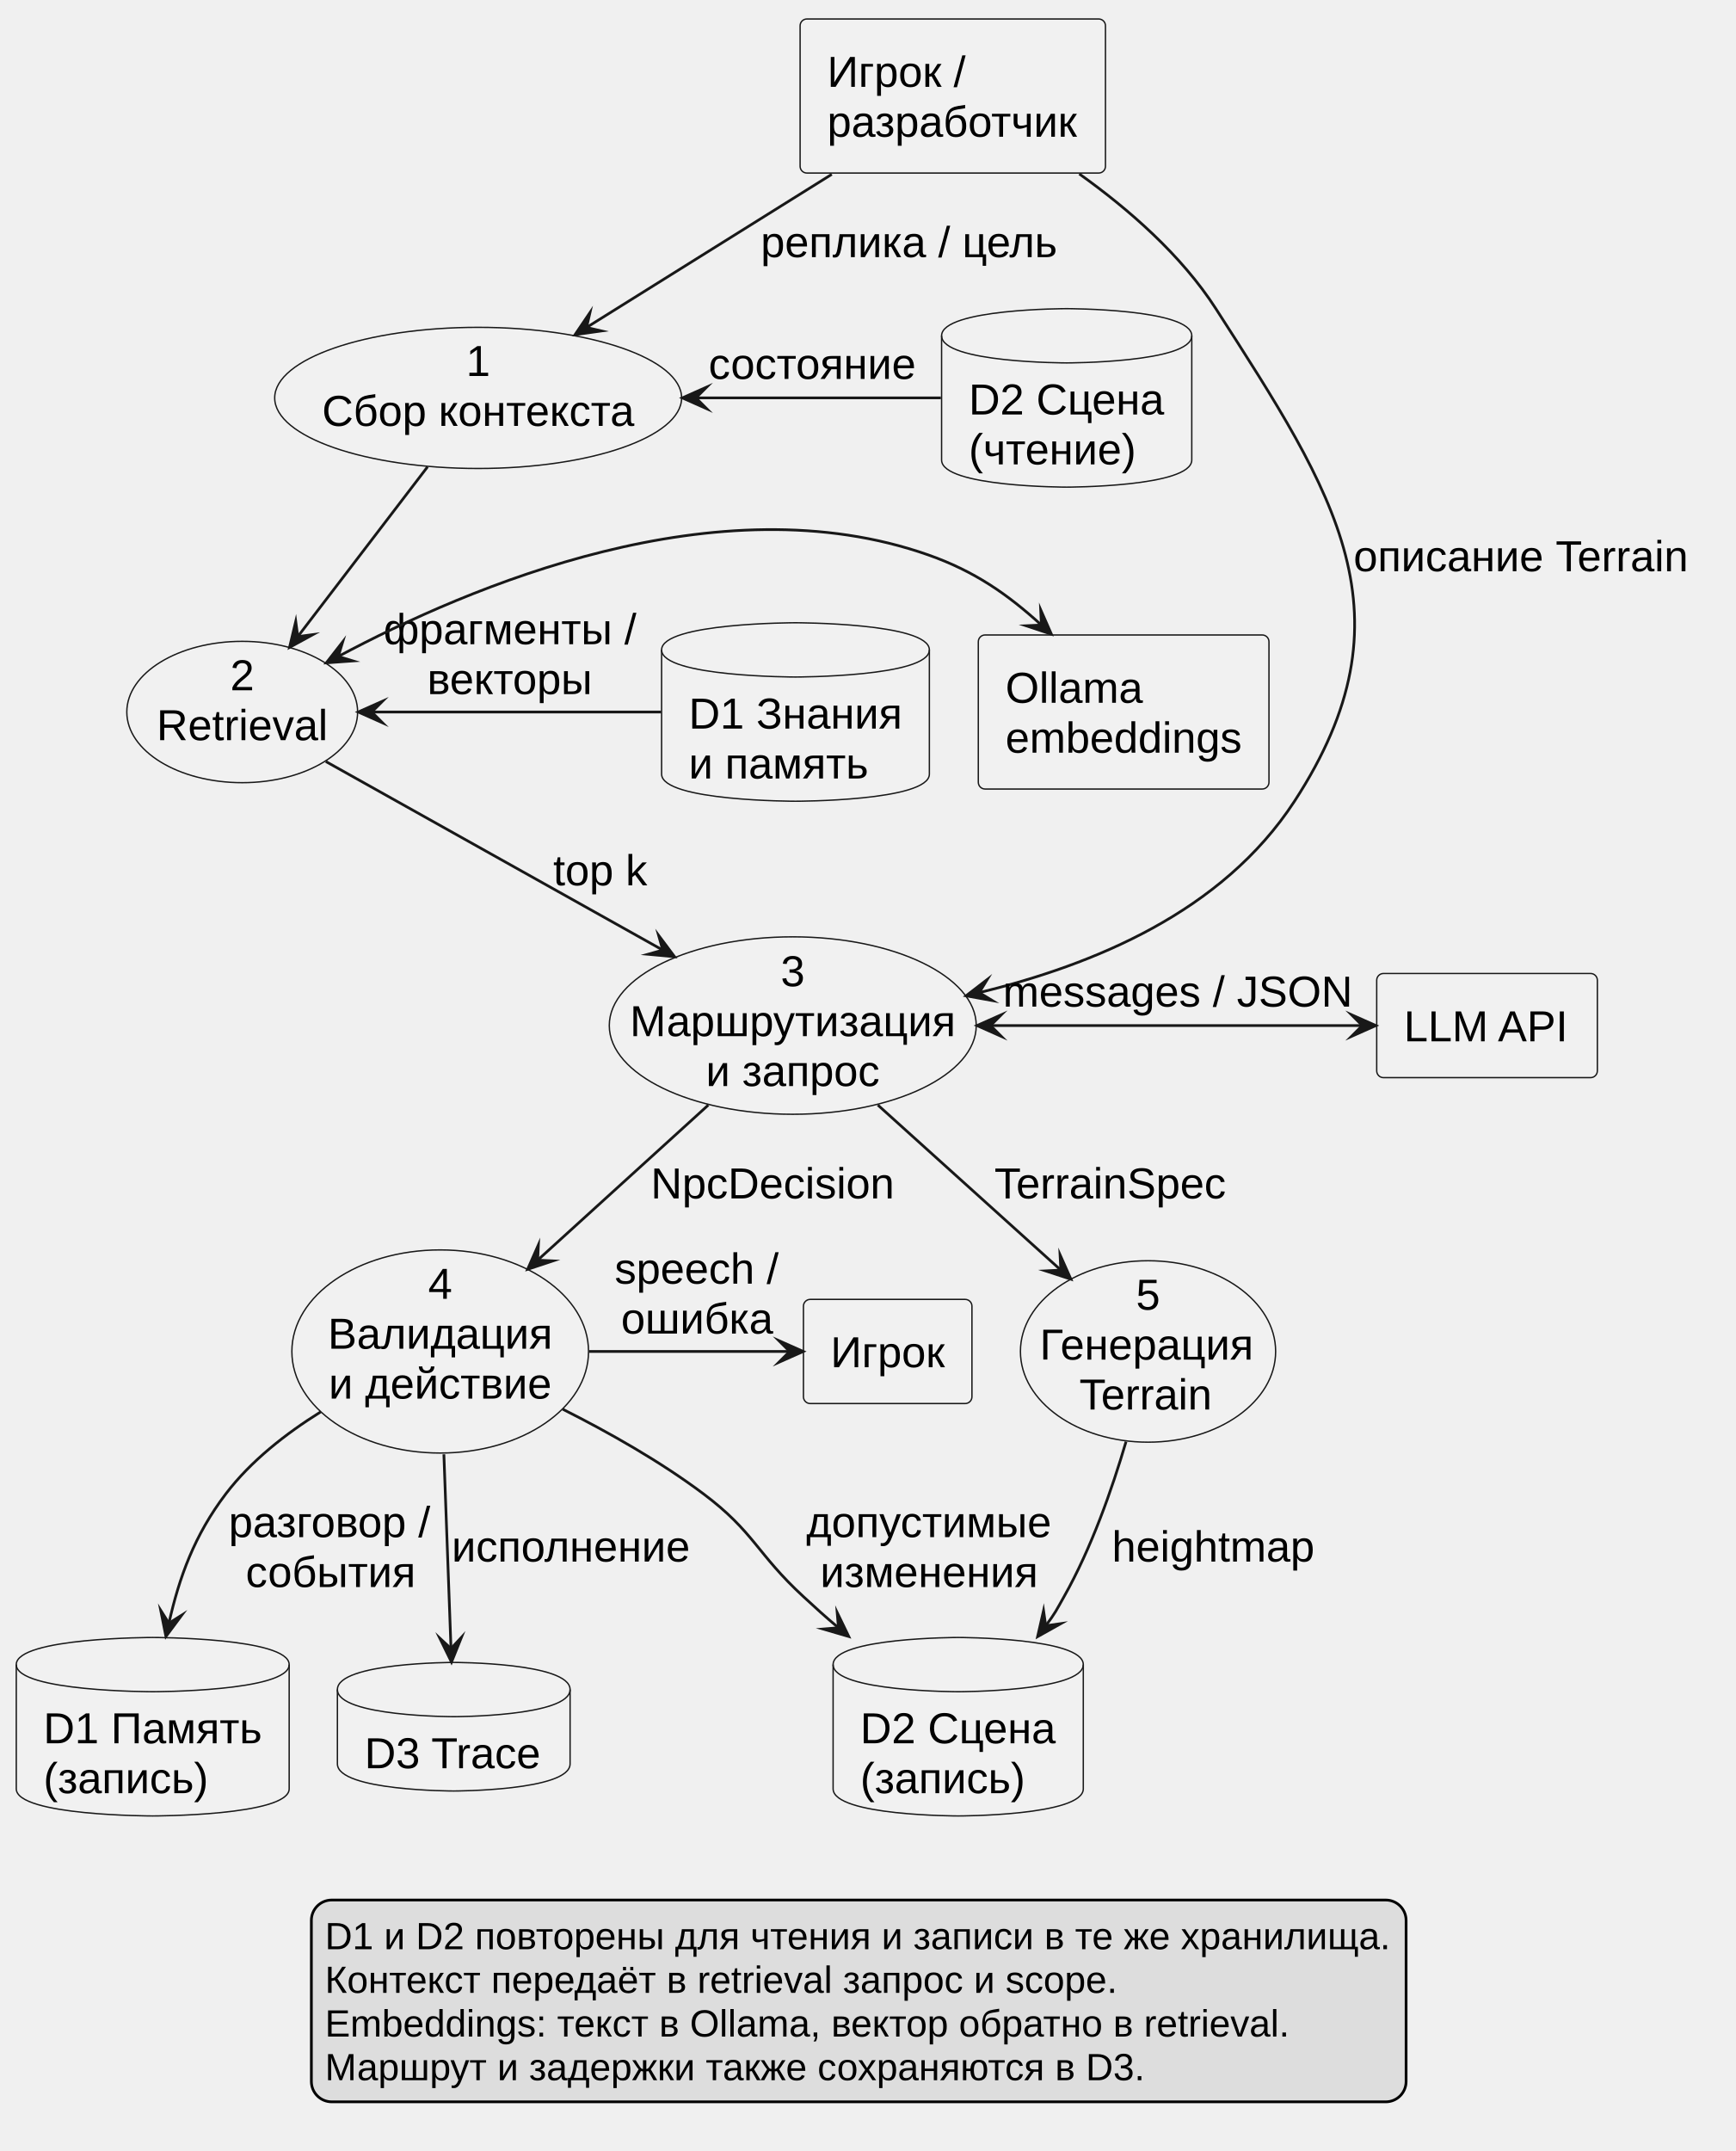
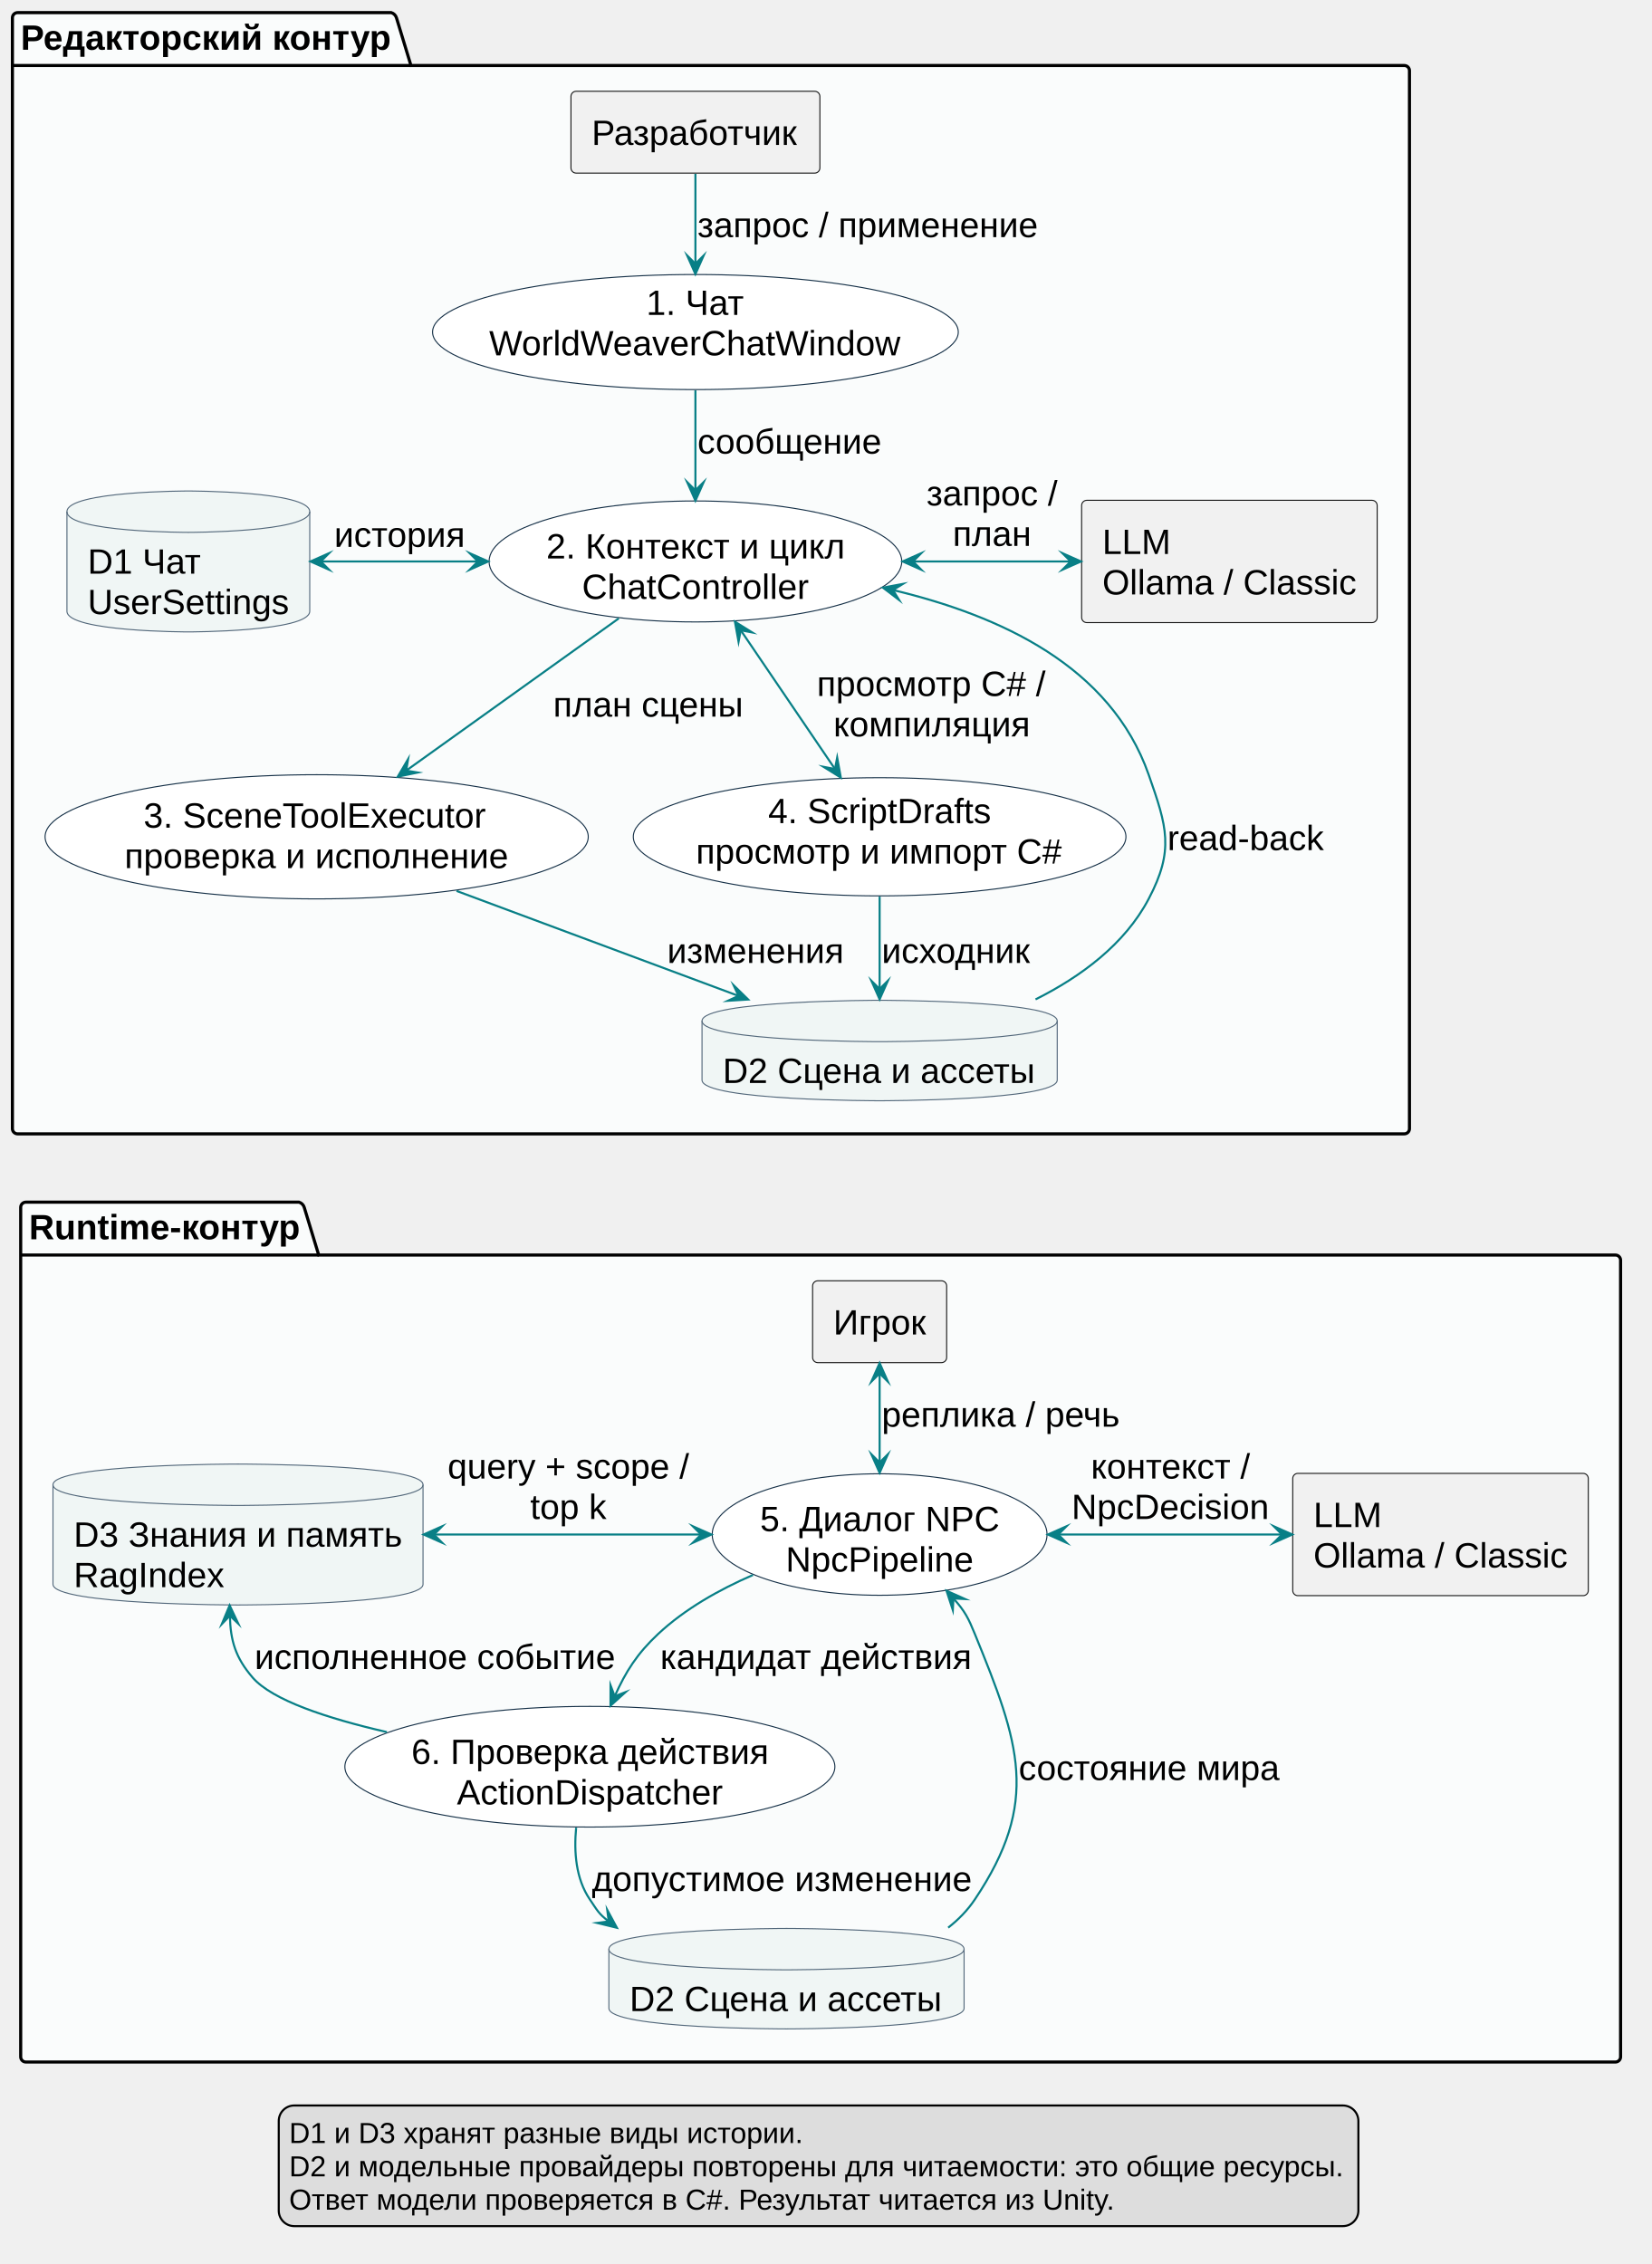
- <svg xmlns="http://www.w3.org/2000/svg" version="1.1" data-diagram-type="DESCRIPTION" style="width:640px;height:793px;background:#FFFFFF;" width="640px" height="793px" viewBox="0 0 640 793" zoomAndPan="magnify" preserveAspectRatio="none" contentStyleType="text/css">
+ <svg xmlns="http://www.w3.org/2000/svg" version="1.1" data-diagram-type="DESCRIPTION" style="width:798px;height:1094px;background:#FFFFFF;" width="798px" height="1094px" viewBox="0 0 798 1094" zoomAndPan="magnify" preserveAspectRatio="none" contentStyleType="text/css">
  <defs />
  <g font-family="sans-serif" lengthAdjust="spacing">
-     <g class="entity" data-qualified-name="User" id="ent0001" data-source-line="7">
-       <rect x="295.02" y="7" width="112.594" height="56.797" fill="#F1F1F1" style="stroke:#181818;stroke-width:0.5;" rx="2.5" ry="2.5" />
-       <text x="305.02" y="32.008" fill="#000" font-size="16" textLength="51.023" font-family="Arial">Игрок /</text>
-       <text x="305.02" y="50.406" fill="#000" font-size="16" textLength="92.594" font-family="Arial">разработчик</text>
+     <g class="cluster" data-qualified-name="Editor" id="ent0001" data-source-line="14">
+       <path d="M8.5,6.103 L189.054,6.103 A3.75,3.75 0 0 1 191.554,8.603 L198.554,31.651 L678.5,31.651 A2.5,2.5 0 0 1 681,34.151 L681,545.403 A2.5,2.5 0 0 1 678.5,547.903 L8.5,547.903 A2.5,2.5 0 0 1 6,545.403 L6,8.603 A2.5,2.5 0 0 1 8.5,6.103" style="stroke:#000;stroke-width:1.5;" fill="#FAFCFC" />
+       <line x1="6" y1="31.651" x2="198.554" y2="31.651" style="stroke:#000;stroke-width:1.5;" />
+       <text x="10" y="24.048" fill="#000" font-size="17" textLength="179.554" font-weight="700" font-family="Arial">Редакторский контур</text>
    </g>
-     <g class="entity" data-qualified-name="Embed" id="ent0002" data-source-line="8">
-       <rect x="360.73" y="234.09" width="107.172" height="56.797" fill="#F1F1F1" style="stroke:#181818;stroke-width:0.5;" rx="2.5" ry="2.5" />
-       <text x="370.73" y="259.098" fill="#000" font-size="16" textLength="50.68" font-family="Arial">Ollama</text>
-       <text x="370.73" y="277.496" fill="#000" font-size="16" textLength="87.172" font-family="Arial">embeddings</text>
+     <g class="cluster" data-qualified-name="Runtime" id="ent0021" data-source-line="36">
+       <path d="M12.5,580.903 L144.486,580.903 A3.75,3.75 0 0 1 146.986,583.403 L153.986,606.451 L780.5,606.451 A2.5,2.5 0 0 1 783,608.951 L783,993.903 A2.5,2.5 0 0 1 780.5,996.403 L12.5,996.403 A2.5,2.5 0 0 1 10,993.903 L10,583.403 A2.5,2.5 0 0 1 12.5,580.903" style="stroke:#000;stroke-width:1.5;" fill="#FAFCFC" />
+       <line x1="10" y1="606.451" x2="153.986" y2="606.451" style="stroke:#000;stroke-width:1.5;" />
+       <text x="14" y="598.848" fill="#000" font-size="17" textLength="130.986" font-weight="700" font-family="Arial">Runtime-контур</text>
    </g>
-     <g class="entity" data-qualified-name="LLM" id="ent0003" data-source-line="9">
-       <rect x="507.63" y="358.89" width="81.359" height="38.398" fill="#F1F1F1" style="stroke:#181818;stroke-width:0.5;" rx="2.5" ry="2.5" />
-       <text x="517.63" y="383.898" fill="#000" font-size="16" textLength="61.359" font-family="Arial">LLM API</text>
+     <g class="entity" data-qualified-name="Editor.Developer" id="ent0002" data-source-line="15">
+       <rect x="275.87" y="44.103" width="120.265" height="39.548" fill="#F1F1F1" style="stroke:#181818;stroke-width:0.5;" rx="2.5" ry="2.5" />
+       <text x="285.87" y="70.048" fill="#000" font-size="17" textLength="100.265" font-family="Arial">Разработчик</text>
    </g>
-     <g class="entity" data-qualified-name="UserOut" id="ent0004" data-source-line="10">
-       <rect x="296.25" y="479.04" width="62.133" height="38.398" fill="#F1F1F1" style="stroke:#181818;stroke-width:0.5;" rx="2.5" ry="2.5" />
-       <text x="306.25" y="504.048" fill="#000" font-size="16" textLength="42.133" font-family="Arial">Игрок</text>
+     <g class="entity" data-qualified-name="Editor.Chat" id="ent0003" data-source-line="16">
+       <ellipse cx="336.001" cy="160.453" rx="127.001" ry="27.8" fill="#FFF" style="stroke:#142F46;stroke-width:0.5;" />
+       <text x="312.265" y="152.159" fill="#000" font-size="17" textLength="47.472" font-family="Arial">1. Чат</text>
+       <text x="236.334" y="171.708" fill="#000" font-size="17" textLength="199.335" font-family="Arial">WorldWeaverChatWindow</text>
    </g>
-     <g class="entity" data-qualified-name="Context" id="ent0005" data-source-line="11">
-       <ellipse cx="176.309" cy="146.695" rx="75.019" ry="26.015" fill="#F1F1F1" style="stroke:#181818;stroke-width:0.5;" />
-       <text x="171.86" y="138.622" fill="#000" font-size="16" font-family="Arial">1</text>
-       <text x="118.735" y="157.021" fill="#000" font-size="16" textLength="115.148" font-family="Arial">Сбор контекста</text>
+     <g class="entity" data-qualified-name="Editor.Controller" id="ent0004" data-source-line="17">
+       <ellipse cx="336" cy="271.301" rx="99.7" ry="29.228" fill="#FFF" style="stroke:#142F46;stroke-width:0.5;" />
+       <text x="263.928" y="269.862" fill="#000" font-size="17" textLength="144.143" font-family="Arial">2. Контекст и цикл</text>
+       <text x="281.198" y="289.411" fill="#000" font-size="17" textLength="109.604" font-family="Arial">ChatController</text>
    </g>
-     <g class="entity" data-qualified-name="Retrieval" id="ent0006" data-source-line="12">
-       <ellipse cx="89.312" cy="262.493" rx="42.552" ry="26.053" fill="#F1F1F1" style="stroke:#181818;stroke-width:0.5;" />
-       <text x="84.863" y="254.485" fill="#000" font-size="16" font-family="Arial">2</text>
-       <text x="57.746" y="272.883" fill="#000" font-size="16" textLength="63.133" font-family="Arial">Retrieval</text>
+     <g class="entity" data-qualified-name="Editor.History" id="ent0005" data-source-line="18">
+       <path d="M32.34,247.253 C32.34,237.253 90.999,237.253 90.999,237.253 C90.999,237.253 149.658,237.253 149.658,247.253 L149.658,295.349 C149.658,305.349 90.999,305.349 90.999,305.349 C90.999,305.349 32.34,305.349 32.34,295.349 L32.34,247.253" style="stroke:#52677A;stroke-width:0.5;" fill="#F0F6F5" />
+       <path d="M32.34,247.253 C32.34,257.253 90.999,257.253 90.999,257.253 C90.999,257.253 149.658,257.253 149.658,247.253" style="stroke:#52677A;stroke-width:0.5;" fill="none" />
+       <text x="42.34" y="277.198" fill="#000" font-size="17" textLength="55.026" font-family="Arial">D1 Чат</text>
+       <text x="42.34" y="296.747" fill="#000" font-size="17" textLength="97.318" font-family="Arial">UserSettings</text>
    </g>
-     <g class="entity" data-qualified-name="Route" id="ent0007" data-source-line="13">
-       <ellipse cx="292.313" cy="378.087" rx="67.653" ry="32.707" fill="#F1F1F1" style="stroke:#181818;stroke-width:0.5;" />
-       <text x="287.864" y="363.593" fill="#000" font-size="16" font-family="Arial">3</text>
-       <text x="232.251" y="381.991" fill="#000" font-size="16" textLength="120.125" font-family="Arial">Маршрутизация</text>
-       <text x="260.274" y="400.39" fill="#000" font-size="16" textLength="64.078" font-family="Arial">и запрос</text>
+     <g class="entity" data-qualified-name="Editor.LLMEditor" id="ent0006" data-source-line="19">
+       <rect x="522.6" y="241.753" width="142.802" height="59.097" fill="#F1F1F1" style="stroke:#181818;stroke-width:0.5;" rx="2.5" ry="2.5" />
+       <text x="532.6" y="267.698" fill="#000" font-size="17" textLength="33.07" font-family="Arial">LLM</text>
+       <text x="532.6" y="287.247" fill="#000" font-size="17" textLength="122.802" font-family="Arial">Ollama / Classic</text>
    </g>
-     <g class="entity" data-qualified-name="Validate" id="ent0008" data-source-line="14">
-       <ellipse cx="162.314" cy="498.242" rx="54.694" ry="37.442" fill="#F1F1F1" style="stroke:#181818;stroke-width:0.5;" />
-       <text x="157.865" y="478.826" fill="#000" font-size="16" font-family="Arial">4</text>
-       <text x="120.892" y="497.225" fill="#000" font-size="16" textLength="82.844" font-family="Arial">Валидация</text>
-       <text x="121.205" y="515.623" fill="#000" font-size="16" textLength="82.219" font-family="Arial">и действие</text>
+     <g class="entity" data-qualified-name="Editor.Executor" id="ent0007" data-source-line="20">
+       <ellipse cx="153" cy="404.355" rx="131.22" ry="30.003" fill="#FFF" style="stroke:#142F46;stroke-width:0.5;" />
+       <text x="69.37" y="399.935" fill="#000" font-size="17" textLength="167.261" font-family="Arial">3. SceneToolExecutor</text>
+       <text x="60.177" y="419.484" fill="#000" font-size="17" textLength="185.647" font-family="Arial">проверка и исполнение</text>
    </g>
-     <g class="entity" data-qualified-name="Terrain" id="ent0009" data-source-line="15">
-       <ellipse cx="423.311" cy="498.236" rx="47.051" ry="33.446" fill="#F1F1F1" style="stroke:#181818;stroke-width:0.5;" />
-       <text x="418.862" y="482.844" fill="#000" font-size="16" font-family="Arial">5</text>
-       <text x="383.382" y="501.243" fill="#000" font-size="16" textLength="79.859" font-family="Arial">Генерация</text>
-       <text x="397.971" y="519.641" fill="#000" font-size="16" textLength="50.68" font-family="Arial">Terrain</text>
+     <g class="entity" data-qualified-name="Editor.Scripts" id="ent0008" data-source-line="21">
+       <ellipse cx="425" cy="404.348" rx="119.01" ry="28.556" fill="#FFF" style="stroke:#142F46;stroke-width:0.5;" />
+       <text x="371.153" y="397.761" fill="#000" font-size="17" textLength="107.694" font-family="Arial">4. ScriptDrafts</text>
+       <text x="336.26" y="417.309" fill="#000" font-size="17" textLength="177.479" font-family="Arial">просмотр и импорт C#</text>
    </g>
-     <g class="entity" data-qualified-name="Knowledge" id="ent0010" data-source-line="16">
-       <path d="M243.95,239.59 C243.95,229.59 293.317,229.59 293.317,229.59 C293.317,229.59 342.684,229.59 342.684,239.59 L342.684,285.387 C342.684,295.387 293.317,295.387 293.317,295.387 C293.317,295.387 243.95,295.387 243.95,285.387 L243.95,239.59" style="stroke:#181818;stroke-width:0.5;" fill="#F1F1F1" />
-       <path d="M243.95,239.59 C243.95,249.59 293.317,249.59 293.317,249.59 C293.317,249.59 342.684,249.59 342.684,239.59" style="stroke:#181818;stroke-width:0.5;" fill="none" />
-       <text x="253.95" y="268.598" fill="#000" font-size="16" textLength="78.734" font-family="Arial">D1 Знания</text>
-       <text x="253.95" y="286.996" fill="#000" font-size="16" textLength="66.273" font-family="Arial">и память</text>
+     <g class="entity" data-qualified-name="Editor.SceneEditor" id="ent0009" data-source-line="22">
+       <path d="M339.19,493.353 C339.19,483.353 425.001,483.353 425.001,483.353 C425.001,483.353 510.812,483.353 510.812,493.353 L510.812,521.901 C510.812,531.901 425.001,531.901 425.001,531.901 C425.001,531.901 339.19,531.901 339.19,521.901 L339.19,493.353" style="stroke:#52677A;stroke-width:0.5;" fill="#F0F6F5" />
+       <path d="M339.19,493.353 C339.19,503.353 425.001,503.353 425.001,503.353 C425.001,503.353 510.812,503.353 510.812,493.353" style="stroke:#52677A;stroke-width:0.5;" fill="none" />
+       <text x="349.19" y="523.298" fill="#000" font-size="17" textLength="151.622" font-family="Arial">D2 Сцена и ассеты</text>
    </g>
-     <g class="entity" data-qualified-name="WorldIn" id="ent0011" data-source-line="17">
-       <path d="M347.19,123.79 C347.19,113.79 393.315,113.79 393.315,113.79 C393.315,113.79 439.44,113.79 439.44,123.79 L439.44,169.587 C439.44,179.587 393.315,179.587 393.315,179.587 C393.315,179.587 347.19,179.587 347.19,169.587 L347.19,123.79" style="stroke:#181818;stroke-width:0.5;" fill="#F1F1F1" />
-       <path d="M347.19,123.79 C347.19,133.79 393.315,133.79 393.315,133.79 C393.315,133.79 439.44,133.79 439.44,123.79" style="stroke:#181818;stroke-width:0.5;" fill="none" />
-       <text x="357.19" y="152.798" fill="#000" font-size="16" textLength="72.25" font-family="Arial">D2 Сцена</text>
-       <text x="357.19" y="171.196" fill="#000" font-size="16" textLength="61.891" font-family="Arial">(чтение)</text>
+     <g class="entity" data-qualified-name="Runtime.Player" id="ent0022" data-source-line="37">
+       <rect x="392.62" y="618.903" width="64.766" height="39.548" fill="#F1F1F1" style="stroke:#181818;stroke-width:0.5;" rx="2.5" ry="2.5" />
+       <text x="402.62" y="644.848" fill="#000" font-size="17" textLength="44.766" font-family="Arial">Игрок</text>
    </g>
-     <g class="entity" data-qualified-name="WorldOut" id="ent0012" data-source-line="18">
-       <path d="M307.19,613.68 C307.19,603.68 353.315,603.68 353.315,603.68 C353.315,603.68 399.44,603.68 399.44,613.68 L399.44,659.477 C399.44,669.477 353.315,669.477 353.315,669.477 C353.315,669.477 307.19,669.477 307.19,659.477 L307.19,613.68" style="stroke:#181818;stroke-width:0.5;" fill="#F1F1F1" />
-       <path d="M307.19,613.68 C307.19,623.68 353.315,623.68 353.315,623.68 C353.315,623.68 399.44,623.68 399.44,613.68" style="stroke:#181818;stroke-width:0.5;" fill="none" />
-       <text x="317.19" y="642.688" fill="#000" font-size="16" textLength="72.25" font-family="Arial">D2 Сцена</text>
-       <text x="317.19" y="661.086" fill="#000" font-size="16" textLength="60.828" font-family="Arial">(запись)</text>
+     <g class="entity" data-qualified-name="Runtime.Dialogue" id="ent0023" data-source-line="38">
+       <ellipse cx="425" cy="741.506" rx="80.89" ry="29.353" fill="#FFF" style="stroke:#142F46;stroke-width:0.5;" />
+       <text x="367.222" y="739.881" fill="#000" font-size="17" textLength="115.555" font-family="Arial">5. Диалог NPC</text>
+       <text x="379.64" y="759.429" fill="#000" font-size="17" textLength="90.719" font-family="Arial">NpcPipeline</text>
    </g>
-     <g class="entity" data-qualified-name="MemoryOut" id="ent0013" data-source-line="19">
-       <path d="M6,613.68 C6,603.68 56.313,603.68 56.313,603.68 C56.313,603.68 106.625,603.68 106.625,613.68 L106.625,659.477 C106.625,669.477 56.313,669.477 56.313,669.477 C56.313,669.477 6,669.477 6,659.477 L6,613.68" style="stroke:#181818;stroke-width:0.5;" fill="#F1F1F1" />
-       <path d="M6,613.68 C6,623.68 56.313,623.68 56.313,623.68 C56.313,623.68 106.625,623.68 106.625,613.68" style="stroke:#181818;stroke-width:0.5;" fill="none" />
-       <text x="16" y="642.688" fill="#000" font-size="16" textLength="80.625" font-family="Arial">D1 Память</text>
-       <text x="16" y="661.086" fill="#000" font-size="16" textLength="60.828" font-family="Arial">(запись)</text>
+     <g class="entity" data-qualified-name="Runtime.RAG" id="ent0024" data-source-line="39">
+       <path d="M25.6,717.453 C25.6,707.453 114.997,707.453 114.997,707.453 C114.997,707.453 204.394,707.453 204.394,717.453 L204.394,765.549 C204.394,775.549 114.997,775.549 114.997,775.549 C114.997,775.549 25.6,775.549 25.6,765.549 L25.6,717.453" style="stroke:#52677A;stroke-width:0.5;" fill="#F0F6F5" />
+       <path d="M25.6,717.453 C25.6,727.453 114.997,727.453 114.997,727.453 C114.997,727.453 204.394,727.453 204.394,717.453" style="stroke:#52677A;stroke-width:0.5;" fill="none" />
+       <text x="35.6" y="747.398" fill="#000" font-size="17" textLength="158.794" font-family="Arial">D3 Знания и память</text>
+       <text x="35.6" y="766.947" fill="#000" font-size="17" textLength="72.773" font-family="Arial">RagIndex</text>
    </g>
-     <g class="entity" data-qualified-name="Trace" id="ent0014" data-source-line="20">
-       <path d="M124.41,622.88 C124.41,612.88 167.308,612.88 167.308,612.88 C167.308,612.88 210.207,612.88 210.207,622.88 L210.207,650.278 C210.207,660.278 167.308,660.278 167.308,660.278 C167.308,660.278 124.41,660.278 124.41,650.278 L124.41,622.88" style="stroke:#181818;stroke-width:0.5;" fill="#F1F1F1" />
-       <path d="M124.41,622.88 C124.41,632.88 167.308,632.88 167.308,632.88 C167.308,632.88 210.207,632.88 210.207,622.88" style="stroke:#181818;stroke-width:0.5;" fill="none" />
-       <text x="134.41" y="651.888" fill="#000" font-size="16" textLength="65.797" font-family="Arial">D3 Trace</text>
+     <g class="entity" data-qualified-name="Runtime.LLMRuntime" id="ent0025" data-source-line="40">
+       <rect x="624.6" y="711.953" width="142.802" height="59.097" fill="#F1F1F1" style="stroke:#181818;stroke-width:0.5;" rx="2.5" ry="2.5" />
+       <text x="634.6" y="737.898" fill="#000" font-size="17" textLength="33.07" font-family="Arial">LLM</text>
+       <text x="634.6" y="757.447" fill="#000" font-size="17" textLength="122.802" font-family="Arial">Ollama / Classic</text>
    </g>
-     <g class="link" data-entity-1="ent0001" data-entity-2="ent0005" id="lnk15" data-source-line="21" data-link-type="dependency">
-       <path d="M306.7,64.26 C277.33,82.6 243.641,103.642 216.271,120.732" style="stroke:#181818;stroke-width:1;" fill="none" id="User-to-Context" />
-       <polygon points="212.03,123.38,221.783,122.006,216.271,120.732,217.545,115.22,212.03,123.38" fill="#181818" style="stroke:#181818;stroke-width:1;stroke-linejoin:miter;stroke-miterlimit:10;" />
-       <text x="280.49" y="94.798" fill="#000" font-size="16" textLength="109.703" font-family="Arial">реплика / цель</text>
+     <g class="entity" data-qualified-name="Runtime.Actions" id="ent0026" data-source-line="41">
+       <ellipse cx="285.005" cy="853.706" rx="118.375" ry="29.153" fill="#FFF" style="stroke:#142F46;stroke-width:0.5;" />
+       <text x="198.768" y="852.38" fill="#000" font-size="17" textLength="172.474" font-family="Arial">6. Проверка действия</text>
+       <text x="220.753" y="871.928" fill="#000" font-size="17" textLength="128.504" font-family="Arial">ActionDispatcher</text>
    </g>
-     <g class="link" data-entity-1="ent0001" data-entity-2="ent0007" id="lnk16" data-source-line="22" data-link-type="dependency">
-       <path d="M397.97,64.11 C416.14,77.08 435.61,94.04 448.31,113.79 C492.51,182.54 521.93,226.91 477.31,295.39 C450.67,336.28 403.278,355.668 361.078,365.938" style="stroke:#181818;stroke-width:1;" fill="none" id="User-to-Route" />
-       <polygon points="356.22,367.12,365.911,368.878,361.078,365.938,364.019,361.105,356.22,367.12" fill="#181818" style="stroke:#181818;stroke-width:1;stroke-linejoin:miter;stroke-miterlimit:10;" />
-       <text x="499.08" y="210.598" fill="#000" font-size="16" textLength="125.195" font-family="Arial">описание Terrain</text>
+     <g class="entity" data-qualified-name="Runtime.SceneRuntime" id="ent0027" data-source-line="42">
+       <path d="M294.19,941.853 C294.19,931.853 380.001,931.853 380.001,931.853 C380.001,931.853 465.812,931.853 465.812,941.853 L465.812,970.401 C465.812,980.401 380.001,980.401 380.001,980.401 C380.001,980.401 294.19,980.401 294.19,970.401 L294.19,941.853" style="stroke:#52677A;stroke-width:0.5;" fill="#F0F6F5" />
+       <path d="M294.19,941.853 C294.19,951.853 380.001,951.853 380.001,951.853 C380.001,951.853 465.812,951.853 465.812,941.853" style="stroke:#52677A;stroke-width:0.5;" fill="none" />
+       <text x="304.19" y="971.798" fill="#000" font-size="17" textLength="151.622" font-family="Arial">D2 Сцена и ассеты</text>
    </g>
-     <g class="link" data-entity-1="ent0005" data-entity-2="ent0011" id="lnk18" data-source-line="23" data-link-type="dependency">
-       <path d="M256.6,146.69 C288.3,146.69 319.2,146.69 346.93,146.69" style="stroke:#181818;stroke-width:1;" fill="none" id="Context-backto-WorldIn" />
-       <polygon points="251.6,146.69,260.6,150.69,256.6,146.69,260.6,142.69,251.6,146.69" fill="#181818" style="stroke:#181818;stroke-width:1;stroke-linejoin:miter;stroke-miterlimit:10;" />
-       <text x="261.26" y="139.698" fill="#000" font-size="16" textLength="76.461" font-family="Arial">состояние</text>
+     <g class="link" data-entity-1="ent0002" data-entity-2="ent0003" id="lnk10" data-source-line="24" data-link-type="dependency">
+       <path d="M336,84.013 C336,97.943 336,111.983 336,127.453" style="stroke:#087F86;stroke-width:1;" fill="none" id="Developer-to-Chat" />
+       <polygon points="336,132.453,340,123.453,336,127.453,332,123.453,336,132.453" fill="#087F86" style="stroke:#087F86;stroke-width:1;stroke-linejoin:miter;stroke-miterlimit:10;" />
+       <text x="337" y="114.598" fill="#000" font-size="17" textLength="164.513" font-family="Arial">запрос / применение</text>
    </g>
-     <g class="link" data-entity-1="ent0005" data-entity-2="ent0006" id="lnk19" data-source-line="24" data-link-type="dependency">
-       <path d="M157.65,172.1 C142.57,191.83 124.536,215.407 109.796,234.697" style="stroke:#181818;stroke-width:1;" fill="none" id="Context-to-Retrieval" />
-       <polygon points="106.76,238.67,115.403,233.947,109.796,234.697,109.046,229.09,106.76,238.67" fill="#181818" style="stroke:#181818;stroke-width:1;stroke-linejoin:miter;stroke-miterlimit:10;" />
+     <g class="link" data-entity-1="ent0003" data-entity-2="ent0004" id="lnk11" data-source-line="25" data-link-type="dependency">
+       <path d="M336,188.643 C336,204.883 336,220.493 336,236.943" style="stroke:#087F86;stroke-width:1;" fill="none" id="Chat-to-Controller" />
+       <polygon points="336,241.943,340,232.943,336,236.943,332,232.943,336,241.943" fill="#087F86" style="stroke:#087F86;stroke-width:1;stroke-linejoin:miter;stroke-miterlimit:10;" />
+       <text x="337" y="219.198" fill="#000" font-size="17" textLength="88.926" font-family="Arial">сообщение</text>
    </g>
-     <g class="link" data-entity-1="ent0010" data-entity-2="ent0006" id="lnk20" data-source-line="25" data-link-type="dependency">
-       <path d="M243.78,262.49 C209.62,262.49 169.67,262.49 137.08,262.49" style="stroke:#181818;stroke-width:1;" fill="none" id="Knowledge-to-Retrieval" />
-       <polygon points="132.08,262.49,141.08,266.49,137.08,262.49,141.08,258.49,132.08,262.49" fill="#181818" style="stroke:#181818;stroke-width:1;stroke-linejoin:miter;stroke-miterlimit:10;" />
-       <text x="141.41" y="237.498" fill="#000" font-size="16" textLength="93.25" font-family="Arial">фрагменты /</text>
-       <text x="157.523" y="255.896" fill="#000" font-size="16" textLength="61.023" font-family="Arial">векторы</text>
+     <g class="link" data-entity-1="ent0005" data-entity-2="ent0004" id="lnk13" data-source-line="26" data-link-type="dependency">
+       <path d="M155,271.303 C180.77,271.303 201.72,271.303 230.91,271.303" style="stroke:#087F86;stroke-width:1;" fill="none" id="History-Controller" />
+       <polygon points="150,271.303,159,275.303,155,271.303,159,267.303,150,271.303" fill="#087F86" style="stroke:#087F86;stroke-width:1;stroke-linejoin:miter;stroke-miterlimit:10;" />
+       <polygon points="235.91,271.303,226.91,267.303,230.91,271.303,226.91,275.303,235.91,271.303" fill="#087F86" style="stroke:#087F86;stroke-width:1;stroke-linejoin:miter;stroke-miterlimit:10;" />
+       <text x="161.48" y="264.248" fill="#000" font-size="17" textLength="63.393" font-family="Arial">история</text>
    </g>
-     <g class="link" data-entity-1="ent0006" data-entity-2="ent0002" id="lnk21" data-source-line="26" data-link-type="dependency">
-       <path d="M124.731,242.015 C173.081,216.195 264.54,177.2 342.31,204.59 C359.26,210.56 371.464,219.022 383.984,230.432" style="stroke:#181818;stroke-width:1;" fill="none" id="Retrieval-Embed" />
-       <polygon points="120.32,244.37,130.143,243.659,124.731,242.015,126.375,236.602,120.32,244.37" fill="#181818" style="stroke:#181818;stroke-width:1;stroke-linejoin:miter;stroke-miterlimit:10;" />
-       <polygon points="387.68,233.8,383.722,224.781,383.984,230.432,378.334,230.694,387.68,233.8" fill="#181818" style="stroke:#181818;stroke-width:1;stroke-linejoin:miter;stroke-miterlimit:10;" />
+     <g class="link" data-entity-1="ent0004" data-entity-2="ent0006" id="lnk14" data-source-line="27" data-link-type="dependency">
+       <path d="M441.12,271.303 C469.87,271.303 490.64,271.303 517.31,271.303" style="stroke:#087F86;stroke-width:1;" fill="none" id="Controller-LLMEditor" />
+       <polygon points="436.12,271.303,445.12,275.303,441.12,271.303,445.12,267.303,436.12,271.303" fill="#087F86" style="stroke:#087F86;stroke-width:1;stroke-linejoin:miter;stroke-miterlimit:10;" />
+       <polygon points="522.31,271.303,513.31,267.303,517.31,271.303,513.31,275.303,522.31,271.303" fill="#087F86" style="stroke:#087F86;stroke-width:1;stroke-linejoin:miter;stroke-miterlimit:10;" />
+       <text x="447.65" y="244.248" fill="#000" font-size="17" textLength="63.31" font-family="Arial">запрос /</text>
+       <text x="460.321" y="263.797" fill="#000" font-size="17" textLength="37.968" font-family="Arial">план</text>
    </g>
-     <g class="link" data-entity-1="ent0006" data-entity-2="ent0007" id="lnk22" data-source-line="27" data-link-type="dependency">
-       <path d="M120.14,280.74 C154.42,299.92 205.667,328.608 244.377,350.268" style="stroke:#181818;stroke-width:1;" fill="none" id="Retrieval-to-Route" />
-       <polygon points="248.74,352.71,242.839,344.825,244.377,350.268,238.933,351.806,248.74,352.71" fill="#181818" style="stroke:#181818;stroke-width:1;stroke-linejoin:miter;stroke-miterlimit:10;" />
-       <text x="203.97" y="326.398" fill="#000" font-size="16" textLength="34.688" font-family="Arial">top k</text>
+     <g class="link" data-entity-1="ent0004" data-entity-2="ent0007" id="lnk15" data-source-line="28" data-link-type="dependency">
+       <path d="M298.97,298.823 C267.95,321.033 227.866,349.742 196.256,372.372" style="stroke:#087F86;stroke-width:1;" fill="none" id="Controller-to-Executor" />
+       <polygon points="192.19,375.283,201.836,373.296,196.256,372.372,197.18,366.791,192.19,375.283" fill="#087F86" style="stroke:#087F86;stroke-width:1;stroke-linejoin:miter;stroke-miterlimit:10;" />
+       <text x="267.27" y="346.298" fill="#000" font-size="17" textLength="91.989" font-family="Arial">план сцены</text>
    </g>
-     <g class="link" data-entity-1="ent0007" data-entity-2="ent0003" id="lnk23" data-source-line="28" data-link-type="dependency">
-       <path d="M365.24,378.09 C412.05,378.09 462.72,378.09 502.31,378.09" style="stroke:#181818;stroke-width:1;" fill="none" id="Route-LLM" />
-       <polygon points="360.24,378.09,369.24,382.09,365.24,378.09,369.24,374.09,360.24,378.09" fill="#181818" style="stroke:#181818;stroke-width:1;stroke-linejoin:miter;stroke-miterlimit:10;" />
-       <polygon points="507.31,378.09,498.31,374.09,502.31,378.09,498.31,382.09,507.31,378.09" fill="#181818" style="stroke:#181818;stroke-width:1;stroke-linejoin:miter;stroke-miterlimit:10;" />
-       <text x="369.8" y="371.098" fill="#000" font-size="16" textLength="128.93" font-family="Arial">messages / JSON</text>
+     <g class="link" data-entity-1="ent0004" data-entity-2="ent0008" id="lnk16" data-source-line="29" data-link-type="dependency">
+       <path d="M357.899,304.549 C373.019,326.809 388.401,349.466 403.431,371.596" style="stroke:#087F86;stroke-width:1;" fill="none" id="Controller-Scripts" />
+       <polygon points="355.09,300.413,356.838,310.105,357.899,304.549,363.456,305.61,355.09,300.413" fill="#087F86" style="stroke:#087F86;stroke-width:1;stroke-linejoin:miter;stroke-miterlimit:10;" />
+       <polygon points="406.24,375.733,404.492,366.04,403.431,371.596,397.874,370.535,406.24,375.733" fill="#087F86" style="stroke:#087F86;stroke-width:1;stroke-linejoin:miter;stroke-miterlimit:10;" />
+       <text x="394.67" y="336.298" fill="#000" font-size="17" textLength="110.898" font-family="Arial">просмотр C# /</text>
+       <text x="402.697" y="355.847" fill="#000" font-size="17" textLength="94.845" font-family="Arial">компиляция</text>
    </g>
-     <g class="link" data-entity-1="ent0007" data-entity-2="ent0008" id="lnk24" data-source-line="29" data-link-type="dependency">
-       <path d="M261.17,407.39 C241.04,425.69 218.601,446.088 198.251,464.578" style="stroke:#181818;stroke-width:1;" fill="none" id="Route-to-Validate" />
-       <polygon points="194.55,467.94,203.901,464.848,198.251,464.578,198.521,458.927,194.55,467.94" fill="#181818" style="stroke:#181818;stroke-width:1;stroke-linejoin:miter;stroke-miterlimit:10;" />
-       <text x="239.96" y="441.808" fill="#000" font-size="16" textLength="89.813" font-family="Arial">NpcDecision</text>
+     <g class="link" data-entity-1="ent0007" data-entity-2="ent0009" id="lnk17" data-source-line="30" data-link-type="dependency">
+       <path d="M220.59,430.513 C263.7,446.573 314.524,465.487 356.814,481.237" style="stroke:#087F86;stroke-width:1;" fill="none" id="Executor-to-SceneEditor" />
+       <polygon points="361.5,482.983,354.462,476.093,356.814,481.237,351.67,483.59,361.5,482.983" fill="#087F86" style="stroke:#087F86;stroke-width:1;stroke-linejoin:miter;stroke-miterlimit:10;" />
+       <text x="322.36" y="465.298" fill="#000" font-size="17" textLength="85.365" font-family="Arial">изменения</text>
    </g>
-     <g class="link" data-entity-1="ent0007" data-entity-2="ent0009" id="lnk25" data-source-line="30" data-link-type="dependency">
-       <path d="M323.69,407.39 C345.34,426.92 370.178,449.31 391.158,468.24" style="stroke:#181818;stroke-width:1;" fill="none" id="Route-to-Terrain" />
-       <polygon points="394.87,471.59,390.868,462.591,391.158,468.24,385.508,468.531,394.87,471.59" fill="#181818" style="stroke:#181818;stroke-width:1;stroke-linejoin:miter;stroke-miterlimit:10;" />
-       <text x="366.66" y="441.808" fill="#000" font-size="16" textLength="87.148" font-family="Arial">TerrainSpec</text>
+     <g class="link" data-entity-1="ent0008" data-entity-2="ent0009" id="lnk18" data-source-line="31" data-link-type="dependency">
+       <path d="M425,433.293 C425,448.873 425,463.053 425,477.893" style="stroke:#087F86;stroke-width:1;" fill="none" id="Scripts-to-SceneEditor" />
+       <polygon points="425,482.893,429,473.893,425,477.893,421,473.893,425,482.893" fill="#087F86" style="stroke:#087F86;stroke-width:1;stroke-linejoin:miter;stroke-miterlimit:10;" />
+       <text x="426" y="465.298" fill="#000" font-size="17" textLength="72.192" font-family="Arial">исходник</text>
    </g>
-     <g class="link" data-entity-1="ent0008" data-entity-2="ent0012" id="lnk26" data-source-line="31" data-link-type="dependency">
-       <path d="M207.52,519.54 C224.47,528.07 243.45,538.79 259.31,550.68 C278.18,564.82 278.96,572.73 296.31,588.68 C301.59,593.54 303.474,595.289 309.154,600.099" style="stroke:#181818;stroke-width:1;" fill="none" id="Validate-to-WorldOut" />
-       <polygon points="312.97,603.33,308.687,594.461,309.154,600.099,303.517,600.566,312.97,603.33" fill="#181818" style="stroke:#181818;stroke-width:1;stroke-linejoin:miter;stroke-miterlimit:10;" />
-       <text x="297.31" y="566.688" fill="#000" font-size="16" textLength="90.563" font-family="Arial">допустимые</text>
-       <text x="302.419" y="585.086" fill="#000" font-size="16" textLength="80.344" font-family="Arial">изменения</text>
+     <g class="link" data-entity-1="ent0009" data-entity-2="ent0004" id="lnk19" data-source-line="32" data-link-type="dependency">
+       <path d="M500.33,482.923 C522.28,471.933 543.45,456.293 555,434.353 C567.43,410.753 563.83,399.513 555,374.353 C536.57,321.803 483.223,297.474 431.453,285.114" style="stroke:#087F86;stroke-width:1;" fill="none" id="SceneEditor-to-Controller" />
+       <polygon points="426.59,283.953,434.415,289.933,431.453,285.114,436.273,282.152,426.59,283.953" fill="#087F86" style="stroke:#087F86;stroke-width:1;stroke-linejoin:miter;stroke-miterlimit:10;" />
+       <text x="564.03" y="410.798" fill="#000" font-size="17" textLength="75.595" font-family="Arial">read-back</text>
    </g>
-     <g class="link" data-entity-1="ent0009" data-entity-2="ent0012" id="lnk27" data-source-line="32" data-link-type="dependency">
-       <path d="M415.2,531.48 C410.03,549.05 402.41,570.79 392.31,588.68 C389.5,593.66 389.137,594.628 385.587,599.368" style="stroke:#181818;stroke-width:1;" fill="none" id="Terrain-to-WorldOut" />
-       <polygon points="382.59,603.37,391.187,598.564,385.587,599.368,384.784,593.769,382.59,603.37" fill="#181818" style="stroke:#181818;stroke-width:1;stroke-linejoin:miter;stroke-miterlimit:10;" />
-       <text x="409.98" y="575.688" fill="#000" font-size="16" textLength="74.719" font-family="Arial">heightmap</text>
+     <g class="link" data-entity-1="ent0022" data-entity-2="ent0023" id="lnk28" data-source-line="44" data-link-type="dependency">
+       <path d="M425,663.643 C425,678.583 425,689.673 425,706.703" style="stroke:#087F86;stroke-width:1;" fill="none" id="Player-Dialogue" />
+       <polygon points="425,658.643,421,667.643,425,663.643,429,667.643,425,658.643" fill="#087F86" style="stroke:#087F86;stroke-width:1;stroke-linejoin:miter;stroke-miterlimit:10;" />
+       <polygon points="425,711.703,429,702.703,425,706.703,421,702.703,425,711.703" fill="#087F86" style="stroke:#087F86;stroke-width:1;stroke-linejoin:miter;stroke-miterlimit:10;" />
+       <text x="426" y="689.398" fill="#000" font-size="17" textLength="115.215" font-family="Arial">реплика / речь</text>
    </g>
-     <g class="link" data-entity-1="ent0008" data-entity-2="ent0013" id="lnk28" data-source-line="33" data-link-type="dependency">
-       <path d="M118.23,520.52 C105.48,528.47 92.53,538.57 83.31,550.68 C71.69,565.94 66.098,581.462 62.278,598.432" style="stroke:#181818;stroke-width:1;" fill="none" id="Validate-to-MemoryOut" />
-       <polygon points="61.18,603.31,67.059,595.408,62.278,598.432,59.254,593.651,61.18,603.31" fill="#181818" style="stroke:#181818;stroke-width:1;stroke-linejoin:miter;stroke-miterlimit:10;" />
-       <text x="84.31" y="566.688" fill="#000" font-size="16" textLength="75.055" font-family="Arial">разговор /</text>
-       <text x="90.591" y="585.086" fill="#000" font-size="16" textLength="62.492" font-family="Arial">события</text>
+     <g class="link" data-entity-1="ent0024" data-entity-2="ent0023" id="lnk30" data-source-line="45" data-link-type="dependency">
+       <path d="M209.66,741.503 C253.56,741.503 296.02,741.503 338.74,741.503" style="stroke:#087F86;stroke-width:1;" fill="none" id="RAG-Dialogue" />
+       <polygon points="204.66,741.503,213.66,745.503,209.66,741.503,213.66,737.503,204.66,741.503" fill="#087F86" style="stroke:#087F86;stroke-width:1;stroke-linejoin:miter;stroke-miterlimit:10;" />
+       <polygon points="343.74,741.503,334.74,737.503,338.74,741.503,334.74,745.503,343.74,741.503" fill="#087F86" style="stroke:#087F86;stroke-width:1;stroke-linejoin:miter;stroke-miterlimit:10;" />
+       <text x="216.25" y="714.448" fill="#000" font-size="17" textLength="116.709" font-family="Arial">query + scope /</text>
+       <text x="256.177" y="733.997" fill="#000" font-size="17" textLength="36.855" font-family="Arial">top k</text>
    </g>
-     <g class="link" data-entity-1="ent0008" data-entity-2="ent0004" id="lnk29" data-source-line="34" data-link-type="dependency">
-       <path d="M217.26,498.24 C243.5,498.24 268.96,498.24 291.17,498.24" style="stroke:#181818;stroke-width:1;" fill="none" id="Validate-to-UserOut" />
-       <polygon points="296.17,498.24,287.17,494.24,291.17,498.24,287.17,502.24,296.17,498.24" fill="#181818" style="stroke:#181818;stroke-width:1;stroke-linejoin:miter;stroke-miterlimit:10;" />
-       <text x="226.63" y="473.248" fill="#000" font-size="16" textLength="60.484" font-family="Arial">speech /</text>
-       <text x="229.005" y="491.646" fill="#000" font-size="16" textLength="55.734" font-family="Arial">ошибка</text>
+     <g class="link" data-entity-1="ent0023" data-entity-2="ent0025" id="lnk31" data-source-line="46" data-link-type="dependency">
+       <path d="M511.31,741.503 C548.88,741.503 583.11,741.503 619.41,741.503" style="stroke:#087F86;stroke-width:1;" fill="none" id="Dialogue-LLMRuntime" />
+       <polygon points="506.31,741.503,515.31,745.503,511.31,741.503,515.31,737.503,506.31,741.503" fill="#087F86" style="stroke:#087F86;stroke-width:1;stroke-linejoin:miter;stroke-miterlimit:10;" />
+       <polygon points="624.41,741.503,615.41,737.503,619.41,741.503,615.41,745.503,624.41,741.503" fill="#087F86" style="stroke:#087F86;stroke-width:1;stroke-linejoin:miter;stroke-miterlimit:10;" />
+       <text x="527.107" y="714.448" fill="#000" font-size="17" textLength="76.691" font-family="Arial">контекст /</text>
+       <text x="517.74" y="733.997" fill="#000" font-size="17" textLength="95.426" font-family="Arial">NpcDecision</text>
    </g>
-     <g class="link" data-entity-1="ent0008" data-entity-2="ent0014" id="lnk30" data-source-line="35" data-link-type="dependency">
-       <path d="M163.67,536.14 C164.56,560.58 165.526,586.883 166.296,607.773" style="stroke:#181818;stroke-width:1;" fill="none" id="Validate-to-Trace" />
-       <polygon points="166.48,612.77,170.146,603.629,166.296,607.773,162.151,603.923,166.48,612.77" fill="#181818" style="stroke:#181818;stroke-width:1;stroke-linejoin:miter;stroke-miterlimit:10;" />
-       <text x="166.55" y="575.688" fill="#000" font-size="16" textLength="88.242" font-family="Arial">исполнение</text>
+     <g class="link" data-entity-1="ent0023" data-entity-2="ent0026" id="lnk32" data-source-line="47" data-link-type="dependency">
+       <path d="M363.81,761.053 C347.57,768.093 330.97,777.423 318,789.543 C307.88,799.013 302.34,807.717 297.01,819.647" style="stroke:#087F86;stroke-width:1;" fill="none" id="Dialogue-to-Actions" />
+       <polygon points="294.97,824.213,302.293,817.627,297.01,819.647,294.989,814.364,294.97,824.213" fill="#087F86" style="stroke:#087F86;stroke-width:1;stroke-linejoin:miter;stroke-miterlimit:10;" />
+       <text x="319" y="806.488" fill="#000" font-size="17" textLength="150.468" font-family="Arial">кандидат действия</text>
    </g>
-     <g class="legend" data-source-line="36">
-       <rect x="114.811" y="700.477" width="403.654" height="74.395" fill="#DDD" style="stroke:#000;stroke-width:1;" rx="7.5" ry="7.5" />
-       <text x="119.811" y="718.609" fill="#000" font-size="14" textLength="393.654" font-family="Arial">D1 и D2 повторены для чтения и записи в те же хранилища.</text>
-       <text x="119.811" y="734.707" fill="#000" font-size="14" textLength="292.496" font-family="Arial">Контекст передаёт в retrieval запрос и scope.</text>
-       <text x="119.811" y="750.806" fill="#000" font-size="14" textLength="356.111" font-family="Arial">Embeddings: текст в Ollama, вектор обратно в retrieval.</text>
-       <text x="119.811" y="766.905" fill="#000" font-size="14" textLength="302.941" font-family="Arial">Маршрут и задержки также сохраняются в D3.</text>
+     <g class="link" data-entity-1="ent0026" data-entity-2="ent0027" id="lnk33" data-source-line="48" data-link-type="dependency">
+       <path d="M278.37,883.173 C277.25,894.833 278.21,907.893 285,917.853 C288.59,923.123 289.094,924.595 294.114,928.475" style="stroke:#087F86;stroke-width:1;" fill="none" id="Actions-to-SceneRuntime" />
+       <polygon points="298.07,931.533,293.395,922.864,294.114,928.475,288.503,929.194,298.07,931.533" fill="#087F86" style="stroke:#087F86;stroke-width:1;stroke-linejoin:miter;stroke-miterlimit:10;" />
+       <text x="286" y="913.798" fill="#000" font-size="17" textLength="183.796" font-family="Arial">допустимое изменение</text>
+     </g>
+     <g class="link" data-entity-1="ent0027" data-entity-2="ent0023" id="lnk34" data-source-line="49" data-link-type="dependency">
+       <path d="M458.12,931.483 C463.08,927.603 467.48,923.103 471,917.853 C502.77,870.503 492.53,842.353 471,789.543 C467.9,781.933 466.245,778.589 460.665,772.389" style="stroke:#087F86;stroke-width:1;" fill="none" id="SceneRuntime-to-Dialogue" />
+       <polygon points="457.32,768.673,460.368,778.038,460.665,772.389,466.314,772.686,457.32,768.673" fill="#087F86" style="stroke:#087F86;stroke-width:1;stroke-linejoin:miter;stroke-miterlimit:10;" />
+       <text x="492.17" y="860.148" fill="#000" font-size="17" textLength="126.056" font-family="Arial">состояние мира</text>
+     </g>
+     <g class="link" data-entity-1="ent0026" data-entity-2="ent0024" id="lnk35" data-source-line="50" data-link-type="dependency">
+       <path d="M186.92,836.963 C157.95,830.313 131.43,821.523 122,810.543 C113.87,801.093 111.345,792.941 111.065,780.721" style="stroke:#087F86;stroke-width:1;" fill="none" id="Actions-to-RAG" />
+       <polygon points="110.95,775.723,107.157,784.812,111.065,780.721,115.155,784.629,110.95,775.723" fill="#087F86" style="stroke:#087F86;stroke-width:1;stroke-linejoin:miter;stroke-miterlimit:10;" />
+       <text x="123" y="806.488" fill="#000" font-size="17" textLength="174.474" font-family="Arial">исполненное событие</text>
+     </g>
+     <g class="legend" data-source-line="54">
+       <rect x="134.682" y="1017.403" width="521.636" height="58.296" fill="#DDD" style="stroke:#000;stroke-width:1;" rx="7.5" ry="7.5" />
+       <text x="139.682" y="1035.534" fill="#000" font-size="14" textLength="248.644" font-family="Arial">D1 и D3 хранят разные виды истории.</text>
+       <text x="139.682" y="1051.633" fill="#000" font-size="14" textLength="511.636" font-family="Arial">D2 и модельные провайдеры повторены для читаемости: это общие ресурсы.</text>
+       <text x="139.682" y="1067.732" fill="#000" font-size="14" textLength="405.891" font-family="Arial">Ответ модели проверяется в C#. Результат читается из Unity.</text>
    </g>
  </g>
</svg>
